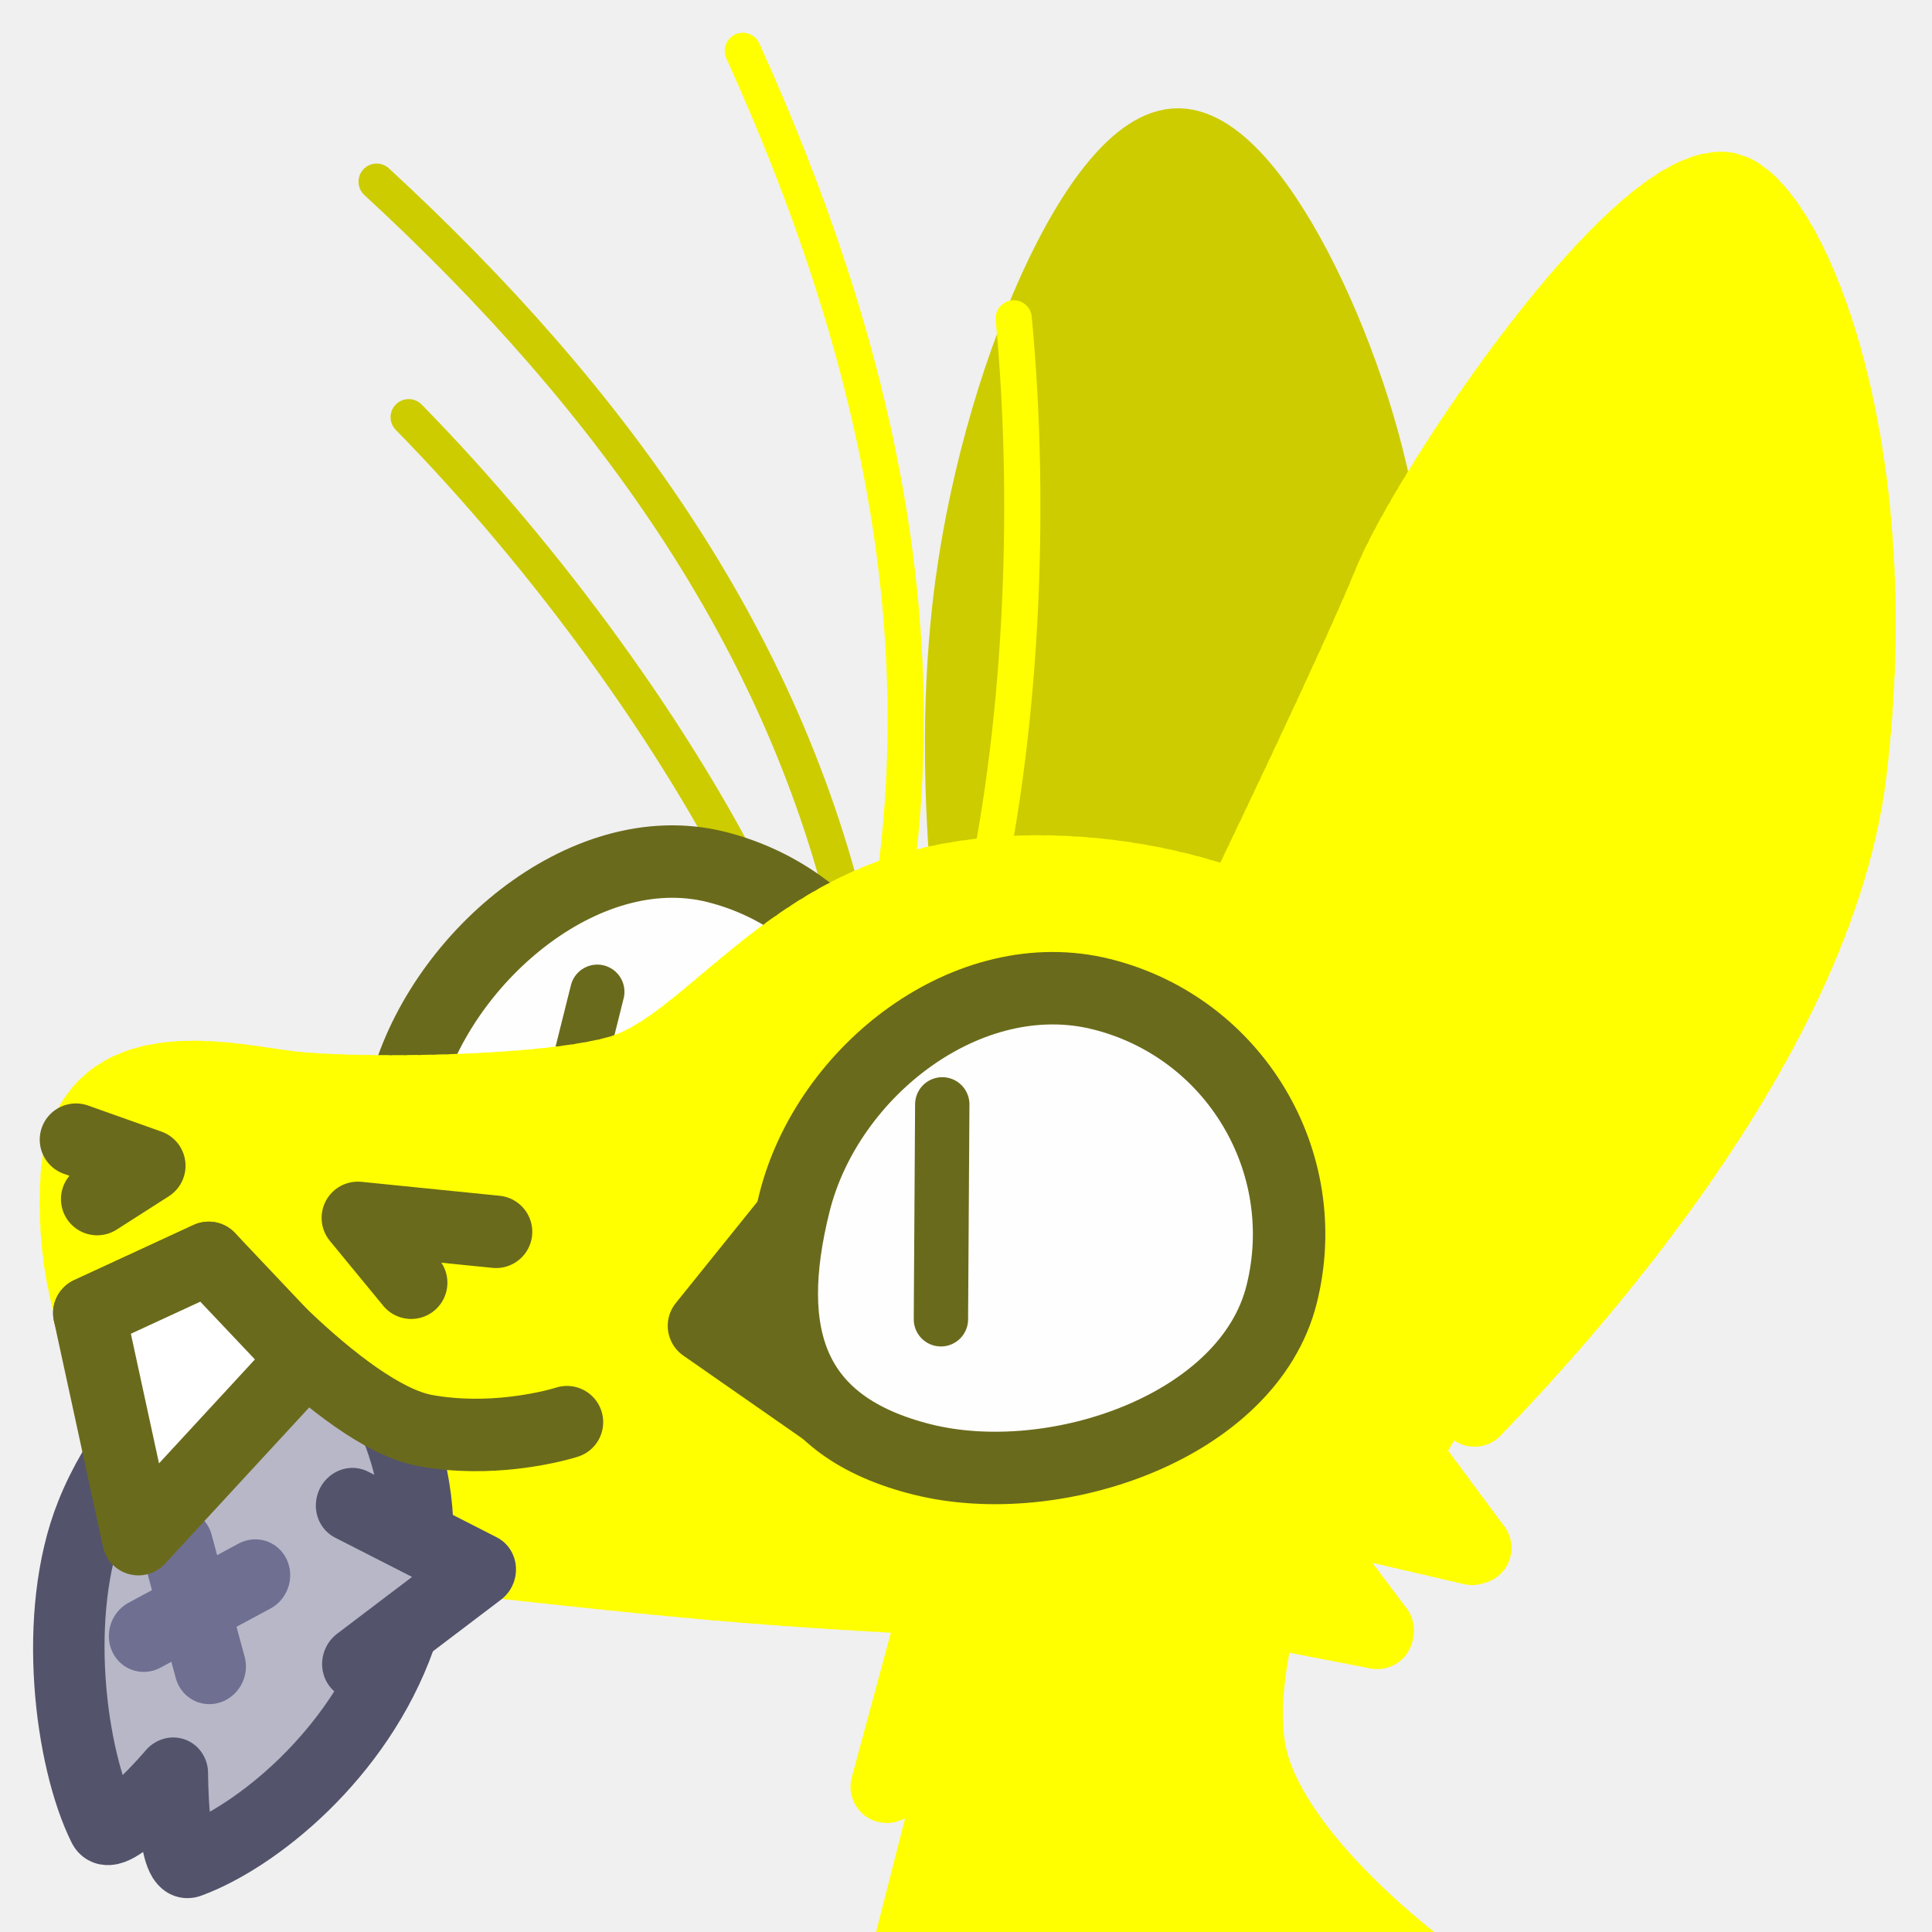
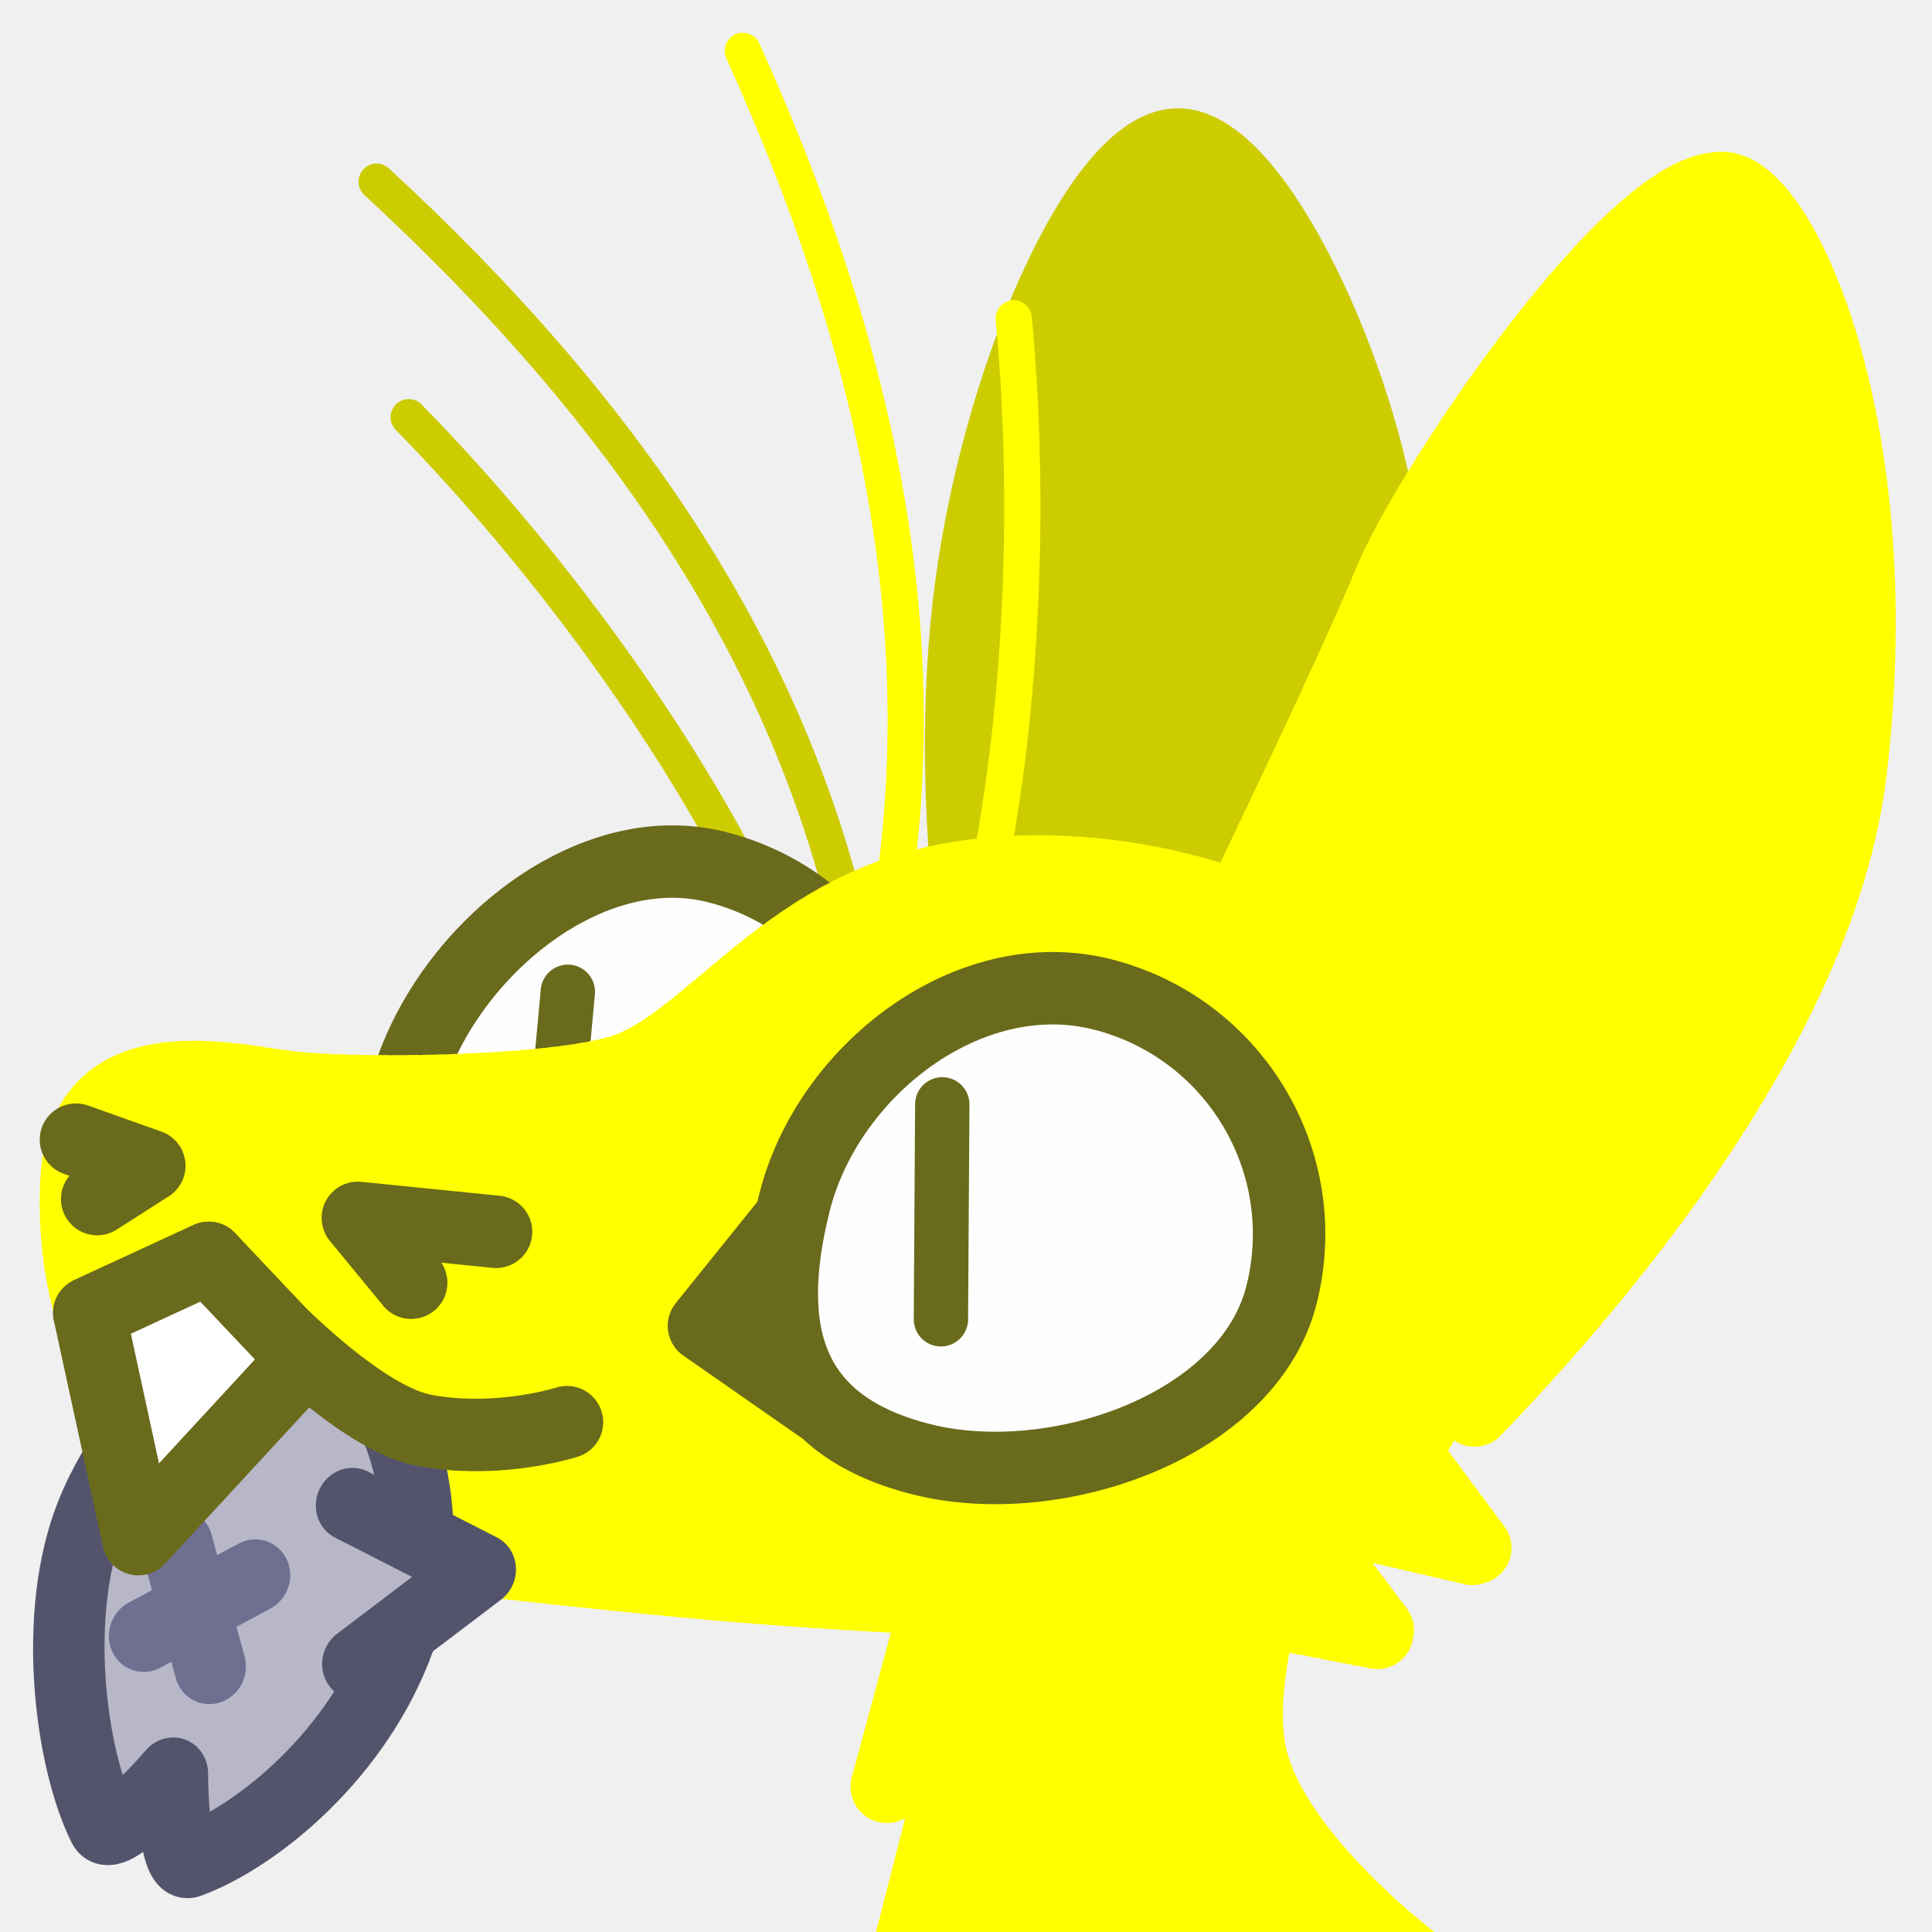
<svg xmlns="http://www.w3.org/2000/svg" version="1.1" id="svg824" width="1706.667" height="1706.667" viewBox="0 0 1706.667 1706.667">
  <defs id="defs828" />
  <g id="layer1" style="display:inline">
    <path style="display:none;fill:#123456;stroke:#123456;stroke-width:64;stroke-linecap:round;stroke-linejoin:round;-inkscape-stroke:none;paint-order:fill markers stroke;stop-color:#000000" d="m 1298.031,865.098 c 70.798,131.454 185.382,239.025 198.706,401.828 -29.438,-19.135 -55.932,-14.719 -79.483,13.247 91.022,54.7 58.514,175.917 81.69,267.15 l -99.353,6.624 c 66.759,58.919 81.773,128.186 90.522,198.706 l -494.507,2.208 c -24.38,-41.481 23.115,-208.563 66.236,-227.044 0,0 3.379,-20.015 -75.353,-9.455 C 1015.23,1271.09 1172.184,1096.186 1298.031,865.098 Z" id="path3091" />
    <path style="opacity:1;fill:#ffff00;fill-opacity:1;stroke:#ffff00;stroke-width:64;stroke-linecap:round;stroke-linejoin:round;stroke-miterlimit:4;stroke-dasharray:none;stroke-dashoffset:0;stroke-opacity:1;paint-order:fill markers stroke;stop-color:#000000" d="m 848.093,1338.888 -64.785,239.508 62.822,-25.521 -51.043,200.244 459.384,-15.705 c 0,0 -127.607,-94.233 -149.202,-184.539 -21.595,-90.306 51.043,-253.25 51.043,-253.25 z" id="path3340" />
    <g id="g12988" transform="rotate(14.03742,864.68,1035.706)">
      <path style="display:inline;fill:none;fill-opacity:1;stroke:#cccc00;stroke-width:32;stroke-linecap:round;stroke-linejoin:round;stroke-miterlimit:4;stroke-dasharray:none;stroke-dashoffset:0;stroke-opacity:1;paint-order:fill markers stroke;stop-color:#000000" d="m 214.247,510.634 c 146.957,90.167 298.173,215.743 401.657,338.766" id="path6280-0-6" />
      <path style="display:inline;fill:none;fill-opacity:1;stroke:#cccc00;stroke-width:32;stroke-linecap:round;stroke-linejoin:round;stroke-miterlimit:4;stroke-dasharray:none;stroke-dashoffset:0;stroke-opacity:1;paint-order:fill markers stroke;stop-color:#000000" d="M 136.307,315.67 C 386.364,452.289 592.003,626.13 711.506,872.152" id="path6280-3" />
      <g id="g12997">
        <path id="path1915-9" style="display:inline;fill:#fefefe;stroke:#6a6a1c;stroke-width:64;stroke-linecap:round;stroke-linejoin:round;paint-order:fill markers stroke;stop-color:#000000" d="m 792.618,1048.728 c 10e-6,120.717 -155.86,218.577 -276.577,218.577 -120.717,0 -160.577,-55.86 -160.577,-176.577 0,-120.717 97.86,-260.577 218.577,-260.577 120.717,0 218.577,97.86 218.577,218.577 z" />
-         <path style="opacity:1;fill:#ffffff;fill-opacity:1;stroke:#6a6a1c;stroke-width:48;stroke-linecap:round;stroke-linejoin:round;stroke-miterlimit:4;stroke-dasharray:none;stroke-dashoffset:0;stroke-opacity:1;paint-order:fill markers stroke;stop-color:#000000" d="M 498.974,962.622 V 1132.626" id="path2372" />
+         <path style="opacity:1;fill:#ffffff;fill-opacity:1;stroke:#6a6a1c;stroke-width:48;stroke-linecap:round;stroke-linejoin:round;stroke-miterlimit:4;stroke-dasharray:none;stroke-dashoffset:0;stroke-opacity:1;paint-order:fill markers stroke;stop-color:#000000" d="m 473.75,968.928 25.224,163.698" id="path2372" />
      </g>
      <path style="opacity:1;fill:#cccc00;fill-opacity:1;stroke:#cccc00;stroke-width:64;stroke-linecap:round;stroke-miterlimit:4;stroke-dasharray:none;stroke-dashoffset:0;stroke-opacity:1;paint-order:fill markers stroke;stop-color:#000000" d="m 834.171,894.549 c 0,0 -75.393,-160.403 -99.507,-341.537 -26.528,-199.265 14.089,-425.401 80.873,-441.019 66.784,-15.618 208.006,160.036 259.205,292.512 51.199,132.475 69.033,440.632 69.033,440.632 z" id="path1640" />
      <path id="path1148" style="display:inline;opacity:1;fill:#ffff00;stroke:#ffff00;stroke-width:64;stroke-linecap:round;stroke-linejoin:round;stroke-miterlimit:4;stroke-dasharray:6.4, 6.4;stroke-dashoffset:0;stroke-opacity:1;paint-order:fill markers stroke;stop-color:#000000" d="m 1299.055,1153.559 c 0,0 -0.108,-10.821 -0.951,-28.418 -0.422,-8.799 -1.026,-19.291 -1.895,-30.973 -0.869,-11.681 -2,-24.552 -3.473,-38.105 -1.473,-13.553 -3.289,-27.788 -5.523,-42.201 -2.235,-14.413 -4.889,-29.005 -8.043,-43.268 -1.577,-7.131 -3.279,-14.182 -5.115,-21.086 -1.836,-6.904 -3.807,-13.662 -5.922,-20.213 -2.115,-6.551 -4.373,-12.892 -6.787,-18.963 -2.414,-6.071 -4.983,-11.87 -7.715,-17.334 -2.732,-5.464 -5.935,-10.786 -9.539,-15.961 -3.604,-5.175 -7.611,-10.205 -11.949,-15.084 -4.338,-4.879 -9.007,-9.609 -13.94,-14.186 -4.932,-4.576 -10.126,-8.999 -15.514,-13.266 -5.387,-4.266 -10.967,-8.375 -16.67,-12.324 -5.703,-3.949 -11.53,-7.738 -17.41,-11.363 -11.761,-7.251 -23.737,-13.847 -35.371,-19.76 -11.634,-5.913 -22.926,-11.142 -33.32,-15.66 -10.395,-4.519 -19.891,-8.326 -27.934,-11.395 -16.085,-6.137 -26.354,-9.318 -26.354,-9.318 -106.831,-15.988 -232.175,6.969 -312.625,60.014 -101.267,66.77 -136.887,176.629 -198.707,211.955 -61.82,35.325 -225.2,77.273 -280.396,83.897 -55.196,6.623 -183.25,6.625 -161.172,123.641 22.078,117.016 112.599,282.605 377.541,247.279 264.942,-35.326 313.515,-44.157 536.508,-88.314 22.897,-4.534 53.848,-18.32 86.828,-36.947 l 213.871,-11.428 -92.926,-75.256 c 5.358,-4.84 10.6,-9.718 15.633,-14.637 l 142.076,-2.375 -84.881,-69.668 c 3.481,-6.554 6.481,-13.021 8.627,-19.307 1.052,-3.082 2.033,-6.627 3.047,-9.977 z" />
      <g id="g1992" transform="matrix(0.1888943,-0.5153336,0.4954092,0.1915,-354.6086,668.7426)" style="stroke-width:1.852">
        <path style="fill:#b7b7c8;stroke:#53536c;stroke-width:118.544;stroke-linecap:round;stroke-linejoin:round;paint-order:fill markers stroke;stop-color:#000000" d="m -1362.237,1845.725 c 0,0 -147.051,-16.754 -130.944,-47.181 57.378,-108.387 230.059,-269.065 397.69,-307.207 214.689,-48.849 377.887,63.226 377.887,63.226 l 160.918,-244.607 182.517,562.659 -280.956,-126.082 c 0,0 -70.802,218.857 -316.54,285.125 -193.789,52.259 -395.904,-12.438 -488.518,-80.443 -24.827,-18.23 97.944,-105.49 97.944,-105.49 z" id="path965" />
        <g id="g1996" style="fill:none;stroke:#5555ff" transform="translate(-28.43588,-1.385959)">
          <path style="fill:none;stroke:#6f6f91;stroke-width:118.544;stroke-linecap:round;stroke-linejoin:round;paint-order:fill markers stroke;stop-color:#000000" d="m -1158.168,1799.415 129.99,-159.509" id="path1134" />
          <path style="fill:none;stroke:#6f6f91;stroke-width:118.544;stroke-linecap:round;stroke-linejoin:round;paint-order:fill markers stroke;stop-color:#000000" d="m -1176.608,1678.983 179.627,96.069" id="path1136" />
        </g>
        <path style="fill:#b7b7c8;stroke:#53536c;stroke-width:118.544;stroke-linecap:round;stroke-linejoin:round;paint-order:fill markers stroke;stop-color:#000000" d="m -1044.099,1997.257 235.648,81.752 -32.897,-238.476" id="path1906" />
      </g>
      <path style="display:none;fill:#123456;stroke:#123456;stroke-width:64;stroke-linecap:round;stroke-linejoin:round;-inkscape-stroke:none;paint-order:fill markers stroke;stop-color:#000000" d="M 880.931,744.045 C 763.916,771.643 622.613,916.257 622.613,916.257 620.953,833.211 611.28,749.437 735.213,677.809 c -124.695,-7.457 -249.288,-15.117 -408.452,46.365 0,0 303.226,-263.622 490.142,-280.397 172.212,-15.455 264.942,37.533 264.942,37.533 -0.192,-45.683 -31.458,-88.259 -90.522,-128.055 0,0 295.852,97.145 333.385,194.291 37.533,97.145 28.702,167.796 28.702,167.796 l -243.752,34.923 c 0,0 -111.711,-33.819 -228.727,-6.221 z" id="path1637" />
      <path id="path13483" style="display:inline;opacity:1;fill:#ffff00;stroke:#ffff00;stroke-width:64;stroke-linecap:round;stroke-linejoin:round;stroke-miterlimit:4;stroke-dasharray:6.4, 6.4;stroke-dashoffset:0;stroke-opacity:1;paint-order:fill markers stroke;stop-color:#000000" d="m 1292.465,32.427 c -78.399,13.079 -189.645,320.445 -202.472,409.824 -11.421,79.578 -53.232,282.096 -65.136,339.497 0,0 10.652,1.448 27.528,4.855 8.438,1.703 18.431,3.896 29.428,6.643 10.996,2.747 22.995,6.046 35.443,9.964 12.448,3.918 25.347,8.453 38.14,13.67 6.397,2.608 12.767,5.386 19.043,8.343 6.276,2.957 12.455,6.091 18.471,9.413 6.016,3.322 11.867,6.83 17.485,10.532 5.618,3.702 11.002,7.599 16.084,11.698 5.082,4.099 9.861,8.401 14.268,12.912 4.407,4.512 8.441,9.234 12.036,14.174 3.594,4.94 7.082,10.238 10.462,15.828 3.38,5.591 6.651,11.474 9.815,17.588 3.164,6.113 6.22,12.455 9.167,18.963 2.947,6.508 5.786,13.182 8.515,19.957 5.458,13.549 10.477,27.505 15.053,41.354 4.576,13.849 8.71,27.591 12.393,40.717 3.683,13.126 6.917,25.635 9.696,37.015 2.779,11.379 5.101,21.629 6.965,30.239 3.728,17.219 5.614,27.874 5.614,27.874 76.201,-131.87 213.467,-405.661 185.463,-627.421 C 1487.585,202.448 1343.305,23.946 1292.465,32.427 Z" />
      <g id="g13003">
        <path style="opacity:1;fill:#ffff00;fill-opacity:1;stroke:none;stroke-width:64;stroke-linecap:round;stroke-linejoin:round;stroke-miterlimit:4;stroke-dasharray:none;stroke-dashoffset:0;stroke-opacity:1;paint-order:fill markers stroke;stop-color:#000000" d="m 132.471,1346.787 90.522,-72.859 c 0,0 146.935,106.632 222.993,101.561 66.235,-4.416 119.224,-37.533 119.224,-37.533 l -32.922,-235.898 -431.652,43.553 -7.57,162.817 z" id="path3264" />
        <path style="opacity:1;fill:none;fill-opacity:1;stroke:#6a6a1c;stroke-width:64;stroke-linecap:round;stroke-linejoin:round;stroke-miterlimit:4;stroke-dasharray:none;stroke-dashoffset:0;stroke-opacity:1;paint-order:fill markers stroke;stop-color:#000000" d="m 83.898,1201.07 68.443,6.623 -37.533,39.741" id="path2163" />
        <path style="opacity:1;fill:none;fill-opacity:1;stroke:#6a6a1c;stroke-width:64;stroke-linecap:round;stroke-linejoin:round;stroke-miterlimit:4;stroke-dasharray:none;stroke-dashoffset:0;stroke-opacity:1;paint-order:fill markers stroke;stop-color:#000000" d="m 401.828,1251.85 -59.612,-44.157 121.432,-17.663" id="path2198" />
        <path style="opacity:1;fill:#ffff00;fill-opacity:1;stroke:#6a6a1c;stroke-width:64;stroke-linecap:round;stroke-linejoin:round;stroke-miterlimit:4;stroke-dasharray:none;stroke-dashoffset:0;stroke-opacity:1;paint-order:fill markers stroke;stop-color:#000000" d="m 132.471,1346.787 90.522,-72.859 c 0,0 146.935,106.632 222.993,101.561 28.819,-1.921 55.13,-9.276 75.66,-16.973 13.914,-5.216 25.172,-10.589 32.756,-14.534 6.945,-3.612 10.808,-6.027 10.808,-6.027" id="path2200" />
        <path style="opacity:1;fill:#ffffff;fill-opacity:1;stroke:#6a6a1c;stroke-width:64;stroke-linecap:round;stroke-linejoin:round;stroke-miterlimit:4;stroke-dasharray:none;stroke-dashoffset:0;stroke-opacity:1;paint-order:fill markers stroke;stop-color:#000000" d="m 222.993,1530.039 -90.522,-183.251 90.522,-72.859 103.769,66.235 z" id="path2202" />
      </g>
      <g id="g12993">
        <path style="opacity:1;fill:#6a6a1c;fill-opacity:1;stroke:#6a6a1c;stroke-width:64;stroke-linecap:round;stroke-linejoin:round;stroke-miterlimit:4;stroke-dasharray:none;stroke-dashoffset:0;stroke-opacity:1;paint-order:fill markers stroke;stop-color:#000000" d="m 661.976,1226.049 53.367,-115.501 86.531,168.711 z" id="path7852" />
        <path id="path1915" style="opacity:1;fill:#fefefe;stroke:#6a6a1c;stroke-width:64;stroke-linecap:round;stroke-linejoin:round;paint-order:fill markers stroke;stop-color:#000000" d="m 1150.289,1075.222 c 0,120.717 -151.86,218.577 -272.577,218.577 -120.717,0 -164.577,-71.86 -164.577,-192.577 -2e-5,-120.717 97.86,-244.577 218.577,-244.577 120.717,-2e-5 218.577,97.86 218.577,218.577 z" />
        <path style="opacity:1;fill:#ffffff;fill-opacity:1;stroke:#6a6a1c;stroke-width:48;stroke-linecap:round;stroke-linejoin:round;stroke-miterlimit:4;stroke-dasharray:none;stroke-dashoffset:0;stroke-opacity:1;paint-order:fill markers stroke;stop-color:#000000" d="M 818.741,985.185 863.639,1169.675" id="path2350" />
      </g>
      <path style="opacity:1;fill:none;fill-opacity:1;stroke:#ffff00;stroke-width:32;stroke-linecap:round;stroke-linejoin:round;stroke-miterlimit:4;stroke-dasharray:none;stroke-dashoffset:0;stroke-opacity:1;paint-order:fill markers stroke;stop-color:#000000" d="M 422.098,125.101 C 599.1,348.402 720.689,588.661 734.815,861.807" id="path6280" />
      <path style="display:inline;fill:none;fill-opacity:1;stroke:#ffff00;stroke-width:32;stroke-linecap:round;stroke-linejoin:round;stroke-miterlimit:4;stroke-dasharray:none;stroke-dashoffset:0;stroke-opacity:1;paint-order:fill markers stroke;stop-color:#000000" d="m 711.568,296.293 c 57.336,162.601 95.675,355.385 98.55,516.119" id="path6280-0" />
    </g>
  </g>
</svg>
